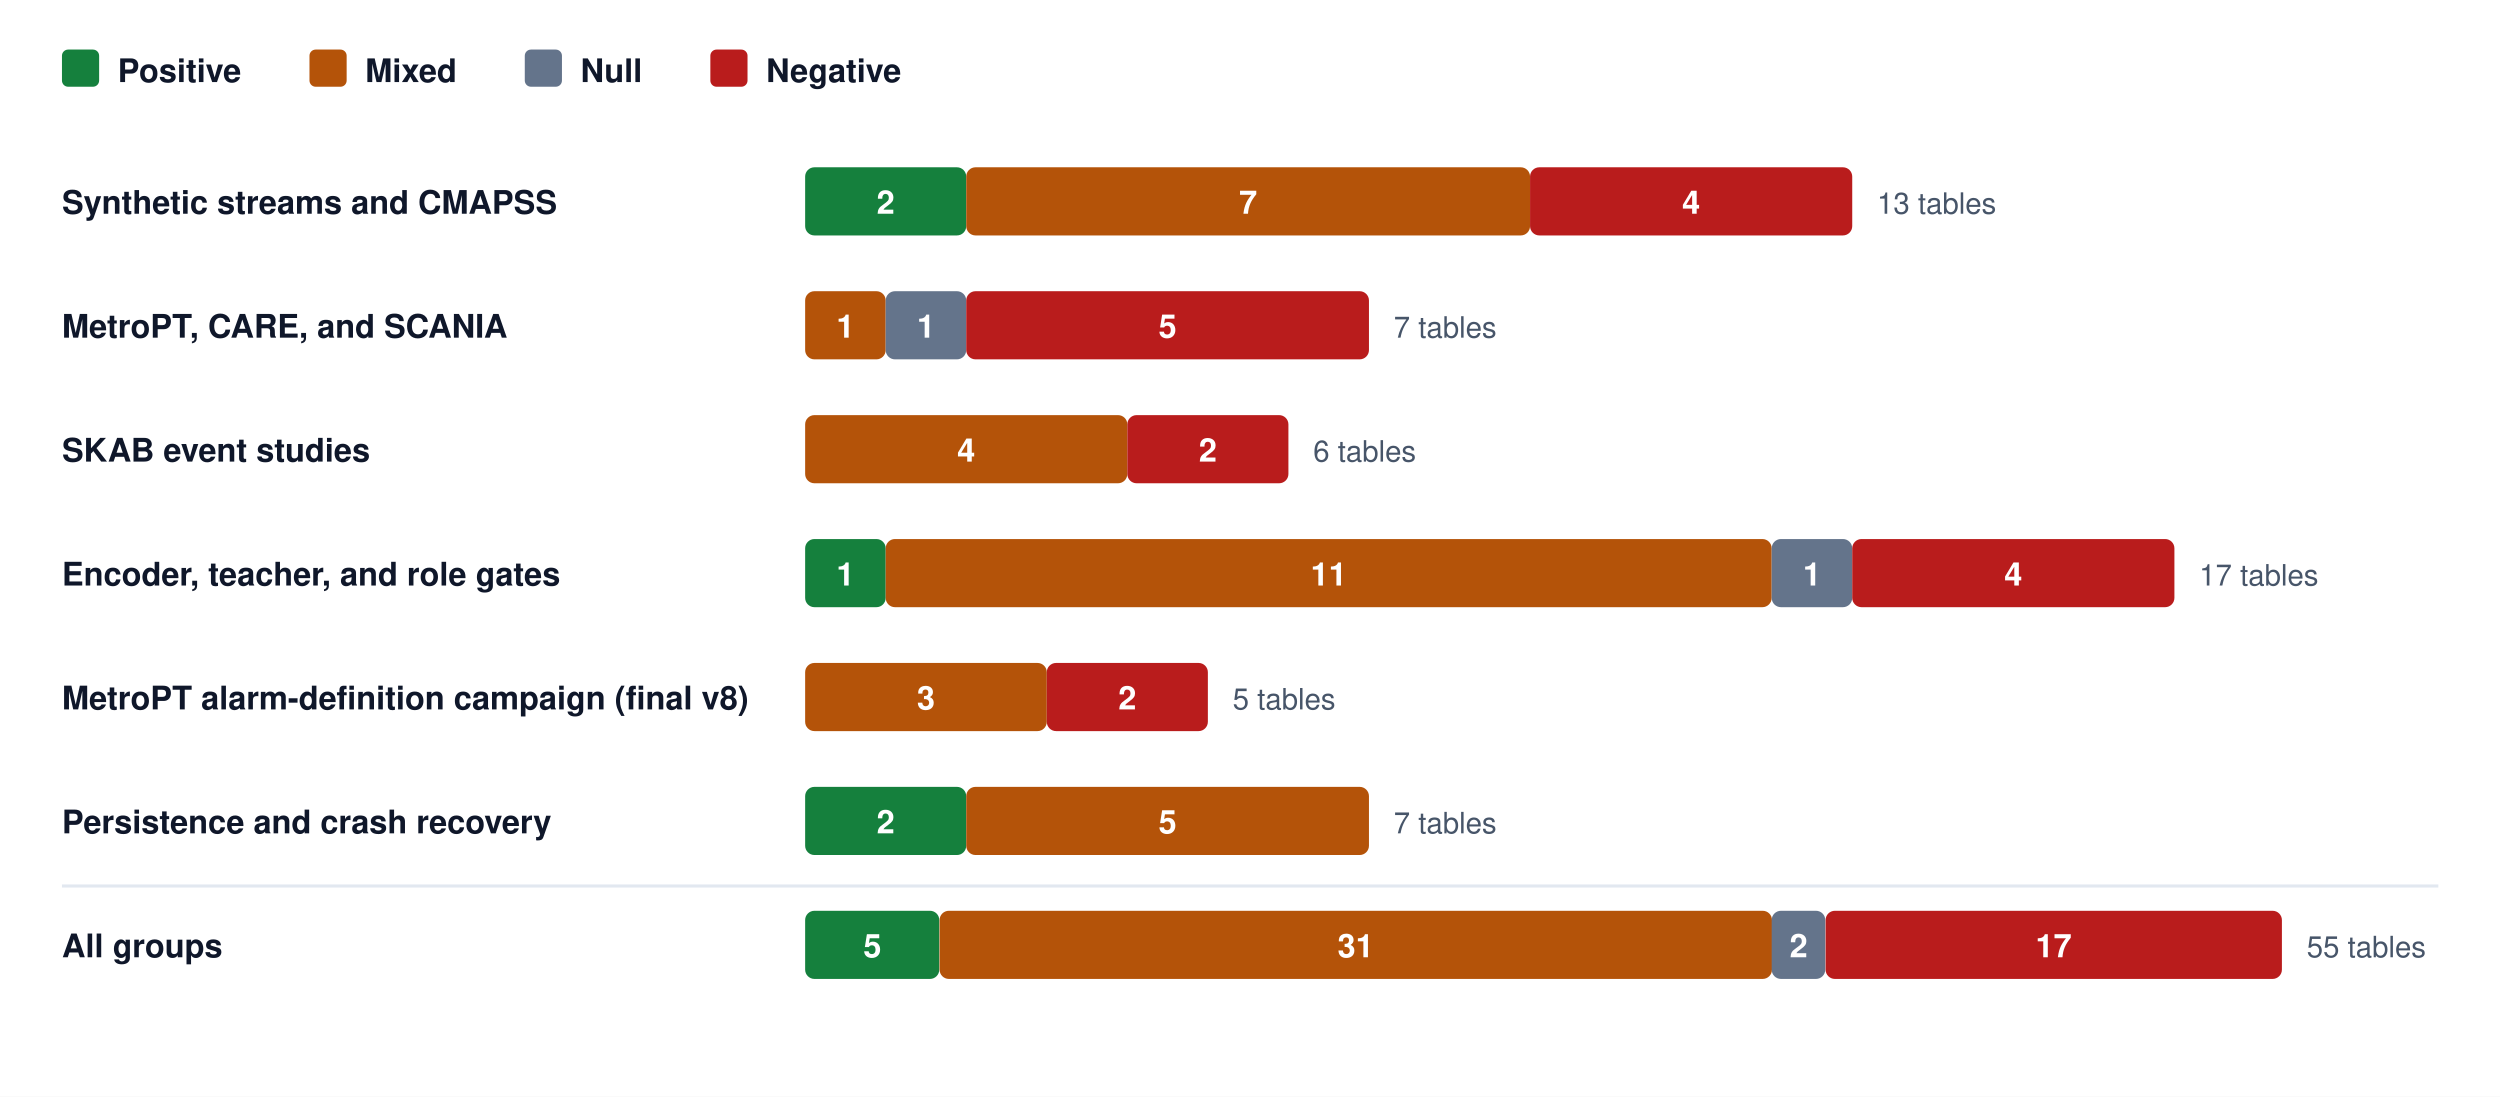
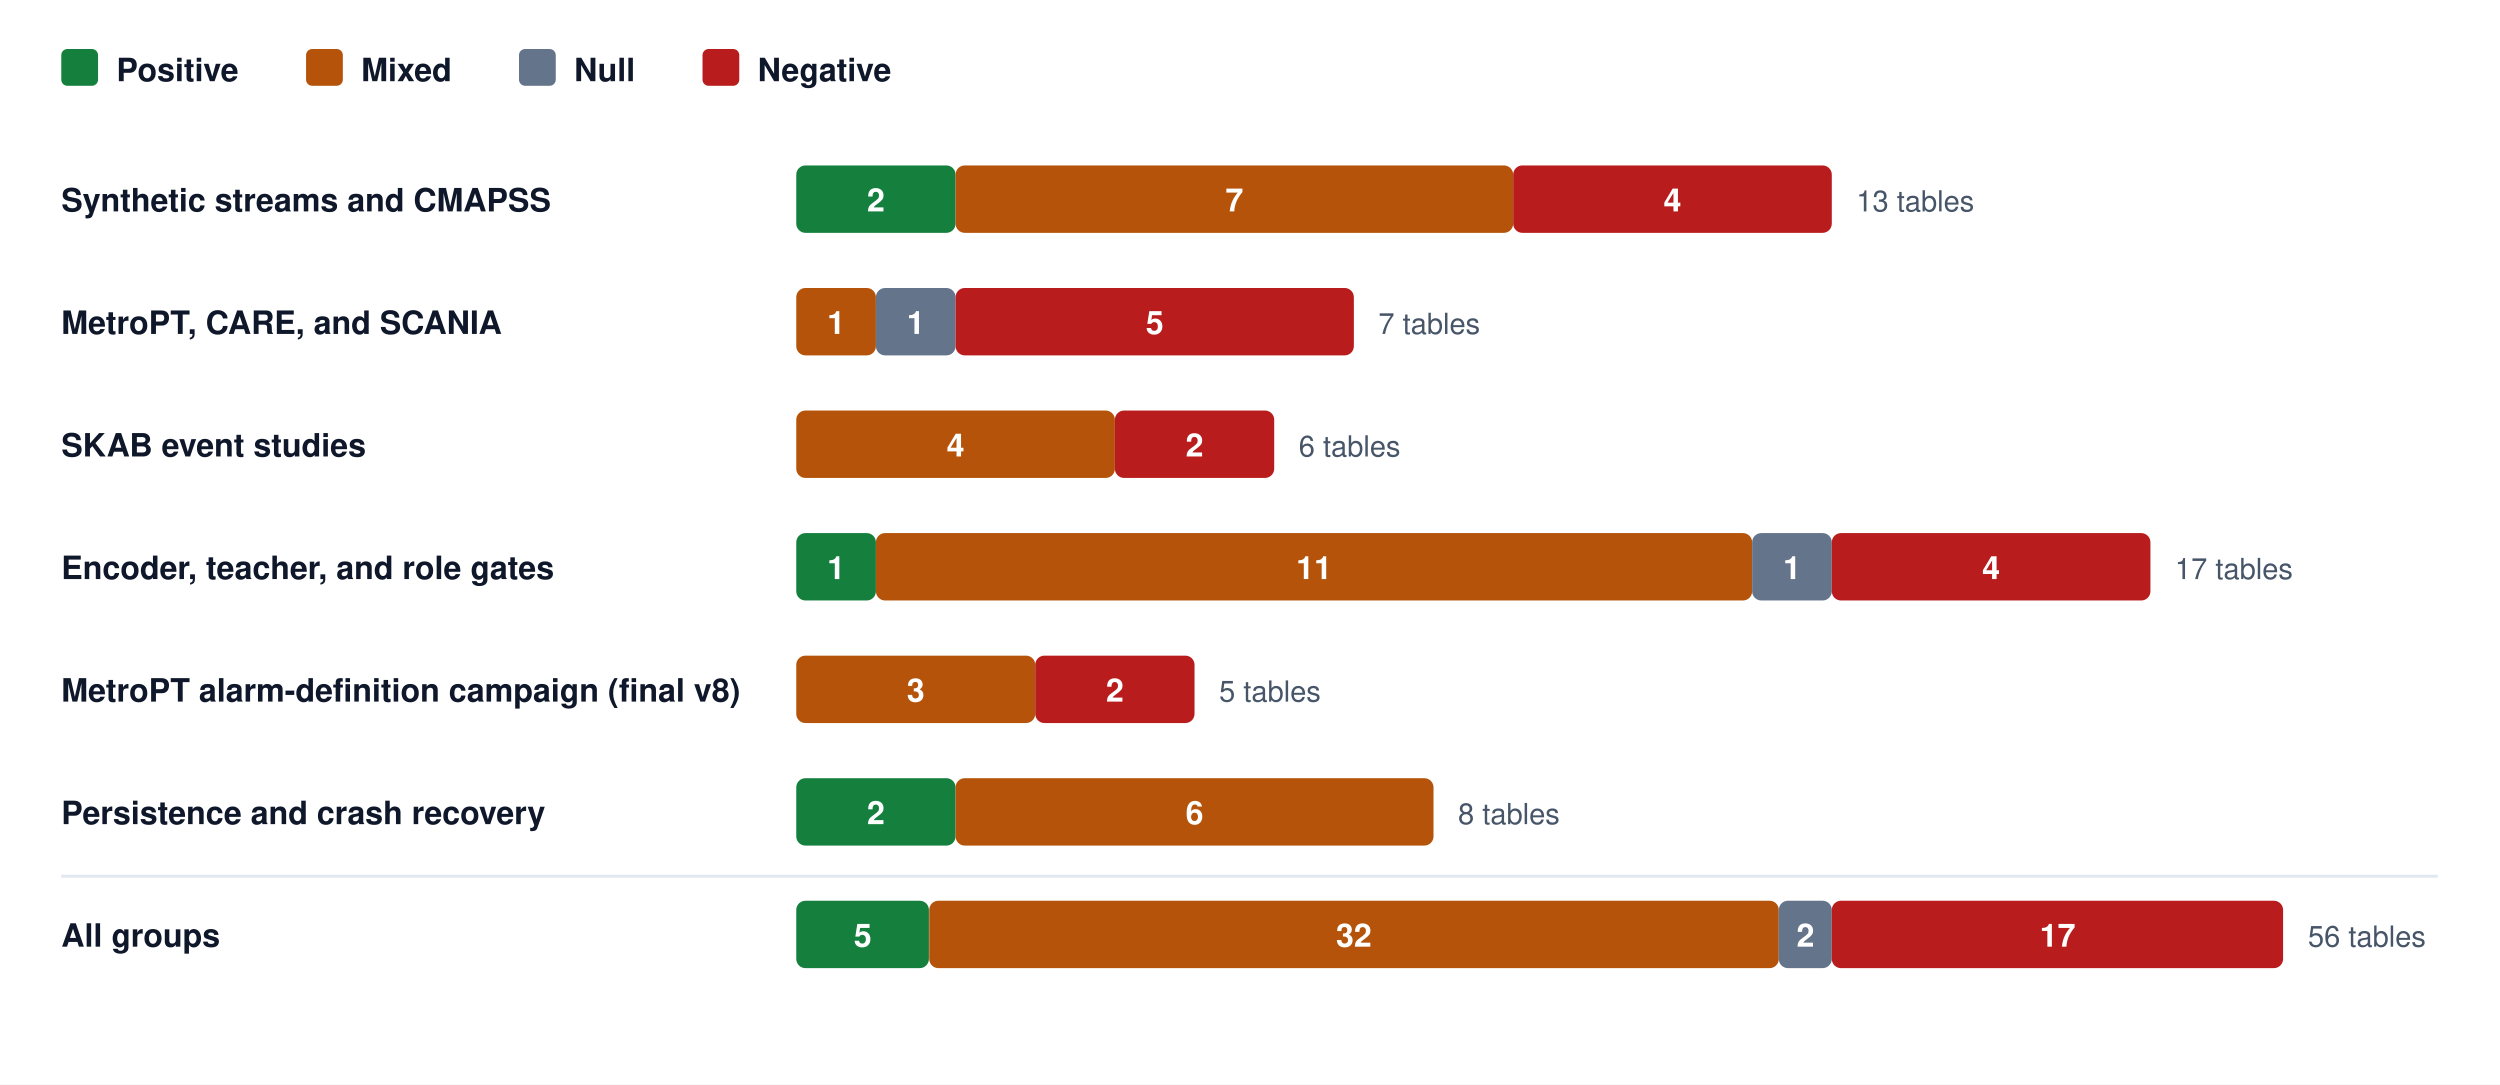
- <svg xmlns="http://www.w3.org/2000/svg" viewBox="0 0 807 354" role="img" aria-label="results-ledger" font-family="'Nimbus Sans', Helvetica, Arial, sans-serif">
+ <svg xmlns="http://www.w3.org/2000/svg" viewBox="0 0 816 354" role="img" aria-label="results-ledger" font-family="'Nimbus Sans', Helvetica, Arial, sans-serif">
  <defs>
    <marker id="results-ledger-arrow" viewBox="0 0 10 10" refX="9" refY="5" markerWidth="7" markerHeight="7" orient="auto-start-reverse">
      <path d="M 0 1.5 L 9 5 L 0 8.5 z" fill="#64748b" />
    </marker>
  </defs>
-   <rect width="807" height="354" fill="#ffffff" />
+   <rect width="816" height="354" fill="#ffffff" />
  <rect x="20.0" y="16.0" width="12.0" height="12.0" rx="2" fill="#15803d" stroke="none" stroke-width="1.0" />
  <text x="38.0" y="26.5" font-size="10.5" font-weight="700" fill="#0f172a" text-anchor="start">Positive</text>
  <rect x="99.9" y="16.0" width="12.0" height="12.0" rx="2" fill="#b45309" stroke="none" stroke-width="1.0" />
  <text x="117.9" y="26.5" font-size="10.5" font-weight="700" fill="#0f172a" text-anchor="start">Mixed</text>
  <rect x="169.4" y="16.0" width="12.0" height="12.0" rx="2" fill="#64748b" stroke="none" stroke-width="1.0" />
  <text x="187.4" y="26.5" font-size="10.5" font-weight="700" fill="#0f172a" text-anchor="start">Null</text>
  <rect x="229.3" y="16.0" width="12.0" height="12.0" rx="2" fill="#b91c1c" stroke="none" stroke-width="1.0" />
  <text x="247.3" y="26.5" font-size="10.5" font-weight="700" fill="#0f172a" text-anchor="start">Negative</text>
  <text x="20.0" y="69.0" font-size="10.5" font-weight="700" fill="#0f172a" text-anchor="start">Synthetic streams and CMAPSS</text>
  <rect x="259.9" y="54.0" width="52.0" height="22.0" rx="3" fill="#15803d" stroke="none" stroke-width="1.0" />
  <text x="285.9" y="69.0" font-size="10.5" font-weight="700" fill="#ffffff" text-anchor="middle">2</text>
  <rect x="311.9" y="54.0" width="182.0" height="22.0" rx="3" fill="#b45309" stroke="none" stroke-width="1.0" />
  <text x="402.9" y="69.0" font-size="10.5" font-weight="700" fill="#ffffff" text-anchor="middle">7</text>
  <rect x="493.9" y="54.0" width="104.0" height="22.0" rx="3" fill="#b91c1c" stroke="none" stroke-width="1.0" />
  <text x="545.9" y="69.0" font-size="10.5" font-weight="700" fill="#ffffff" text-anchor="middle">4</text>
  <text x="605.9" y="69.0" font-size="9.5" fill="#475569" text-anchor="start">13 tables</text>
  <text x="20.0" y="109.0" font-size="10.5" font-weight="700" fill="#0f172a" text-anchor="start">MetroPT, CARE, and SCANIA</text>
  <rect x="259.9" y="94.0" width="26.0" height="22.0" rx="3" fill="#b45309" stroke="none" stroke-width="1.0" />
  <text x="272.9" y="109.0" font-size="10.5" font-weight="700" fill="#ffffff" text-anchor="middle">1</text>
  <rect x="285.9" y="94.0" width="26.0" height="22.0" rx="3" fill="#64748b" stroke="none" stroke-width="1.0" />
  <text x="298.9" y="109.0" font-size="10.5" font-weight="700" fill="#ffffff" text-anchor="middle">1</text>
  <rect x="311.9" y="94.0" width="130.0" height="22.0" rx="3" fill="#b91c1c" stroke="none" stroke-width="1.0" />
  <text x="376.9" y="109.0" font-size="10.5" font-weight="700" fill="#ffffff" text-anchor="middle">5</text>
  <text x="449.9" y="109.0" font-size="9.5" fill="#475569" text-anchor="start">7 tables</text>
  <text x="20.0" y="149.0" font-size="10.5" font-weight="700" fill="#0f172a" text-anchor="start">SKAB event studies</text>
  <rect x="259.9" y="134.0" width="104.0" height="22.0" rx="3" fill="#b45309" stroke="none" stroke-width="1.0" />
  <text x="311.9" y="149.0" font-size="10.5" font-weight="700" fill="#ffffff" text-anchor="middle">4</text>
  <rect x="363.9" y="134.0" width="52.0" height="22.0" rx="3" fill="#b91c1c" stroke="none" stroke-width="1.0" />
  <text x="389.9" y="149.0" font-size="10.5" font-weight="700" fill="#ffffff" text-anchor="middle">2</text>
  <text x="423.9" y="149.0" font-size="9.5" fill="#475569" text-anchor="start">6 tables</text>
  <text x="20.0" y="189.0" font-size="10.5" font-weight="700" fill="#0f172a" text-anchor="start">Encoder, teacher, and role gates</text>
  <rect x="259.9" y="174.0" width="26.0" height="22.0" rx="3" fill="#15803d" stroke="none" stroke-width="1.0" />
  <text x="272.9" y="189.0" font-size="10.5" font-weight="700" fill="#ffffff" text-anchor="middle">1</text>
  <rect x="285.9" y="174.0" width="286.0" height="22.0" rx="3" fill="#b45309" stroke="none" stroke-width="1.0" />
  <text x="428.9" y="189.0" font-size="10.5" font-weight="700" fill="#ffffff" text-anchor="middle">11</text>
  <rect x="571.9" y="174.0" width="26.0" height="22.0" rx="3" fill="#64748b" stroke="none" stroke-width="1.0" />
  <text x="584.9" y="189.0" font-size="10.5" font-weight="700" fill="#ffffff" text-anchor="middle">1</text>
  <rect x="597.9" y="174.0" width="104.0" height="22.0" rx="3" fill="#b91c1c" stroke="none" stroke-width="1.0" />
  <text x="649.9" y="189.0" font-size="10.5" font-weight="700" fill="#ffffff" text-anchor="middle">4</text>
  <text x="709.9" y="189.0" font-size="9.5" fill="#475569" text-anchor="start">17 tables</text>
  <text x="20.0" y="229.0" font-size="10.5" font-weight="700" fill="#0f172a" text-anchor="start">MetroPT alarm-definition campaign (final v8)</text>
  <rect x="259.9" y="214.0" width="78.0" height="22.0" rx="3" fill="#b45309" stroke="none" stroke-width="1.0" />
  <text x="298.9" y="229.0" font-size="10.5" font-weight="700" fill="#ffffff" text-anchor="middle">3</text>
  <rect x="337.9" y="214.0" width="52.0" height="22.0" rx="3" fill="#b91c1c" stroke="none" stroke-width="1.0" />
  <text x="363.9" y="229.0" font-size="10.5" font-weight="700" fill="#ffffff" text-anchor="middle">2</text>
  <text x="397.9" y="229.0" font-size="9.5" fill="#475569" text-anchor="start">5 tables</text>
  <text x="20.0" y="269.0" font-size="10.5" font-weight="700" fill="#0f172a" text-anchor="start">Persistence and crash recovery</text>
  <rect x="259.9" y="254.0" width="52.0" height="22.0" rx="3" fill="#15803d" stroke="none" stroke-width="1.0" />
  <text x="285.9" y="269.0" font-size="10.5" font-weight="700" fill="#ffffff" text-anchor="middle">2</text>
-   <rect x="311.9" y="254.0" width="130.0" height="22.0" rx="3" fill="#b45309" stroke="none" stroke-width="1.0" />
-   <text x="376.9" y="269.0" font-size="10.5" font-weight="700" fill="#ffffff" text-anchor="middle">5</text>
-   <text x="449.9" y="269.0" font-size="9.5" fill="#475569" text-anchor="start">7 tables</text>
-   <line x1="20.0" y1="286.0" x2="787.1" y2="286.0" stroke="#e2e8f0" stroke-width="1.0" />
+   <rect x="311.9" y="254.0" width="156.0" height="22.0" rx="3" fill="#b45309" stroke="none" stroke-width="1.0" />
+   <text x="389.9" y="269.0" font-size="10.5" font-weight="700" fill="#ffffff" text-anchor="middle">6</text>
+   <text x="475.9" y="269.0" font-size="9.5" fill="#475569" text-anchor="start">8 tables</text>
+   <line x1="20.0" y1="286.0" x2="795.7" y2="286.0" stroke="#e2e8f0" stroke-width="1.0" />
  <text x="20.0" y="309.0" font-size="10.5" font-weight="700" fill="#0f172a" text-anchor="start">All groups</text>
  <rect x="259.9" y="294.0" width="43.3" height="22.0" rx="3" fill="#15803d" stroke="none" stroke-width="1.0" />
  <text x="281.6" y="309.0" font-size="10.5" font-weight="700" fill="#ffffff" text-anchor="middle">5</text>
-   <rect x="303.3" y="294.0" width="268.7" height="22.0" rx="3" fill="#b45309" stroke="none" stroke-width="1.0" />
-   <text x="437.6" y="309.0" font-size="10.5" font-weight="700" fill="#ffffff" text-anchor="middle">31</text>
-   <rect x="571.9" y="294.0" width="17.3" height="22.0" rx="3" fill="#64748b" stroke="none" stroke-width="1.0" />
-   <text x="580.6" y="309.0" font-size="10.5" font-weight="700" fill="#ffffff" text-anchor="middle">2</text>
-   <rect x="589.3" y="294.0" width="147.3" height="22.0" rx="3" fill="#b91c1c" stroke="none" stroke-width="1.0" />
-   <text x="662.9" y="309.0" font-size="10.5" font-weight="700" fill="#ffffff" text-anchor="middle">17</text>
-   <text x="744.6" y="309.0" font-size="9.5" fill="#475569" text-anchor="start">55 tables</text>
+   <rect x="303.3" y="294.0" width="277.3" height="22.0" rx="3" fill="#b45309" stroke="none" stroke-width="1.0" />
+   <text x="441.9" y="309.0" font-size="10.5" font-weight="700" fill="#ffffff" text-anchor="middle">32</text>
+   <rect x="580.6" y="294.0" width="17.3" height="22.0" rx="3" fill="#64748b" stroke="none" stroke-width="1.0" />
+   <text x="589.3" y="309.0" font-size="10.5" font-weight="700" fill="#ffffff" text-anchor="middle">2</text>
+   <rect x="597.9" y="294.0" width="147.3" height="22.0" rx="3" fill="#b91c1c" stroke="none" stroke-width="1.0" />
+   <text x="671.6" y="309.0" font-size="10.5" font-weight="700" fill="#ffffff" text-anchor="middle">17</text>
+   <text x="753.3" y="309.0" font-size="9.5" fill="#475569" text-anchor="start">56 tables</text>
</svg>
